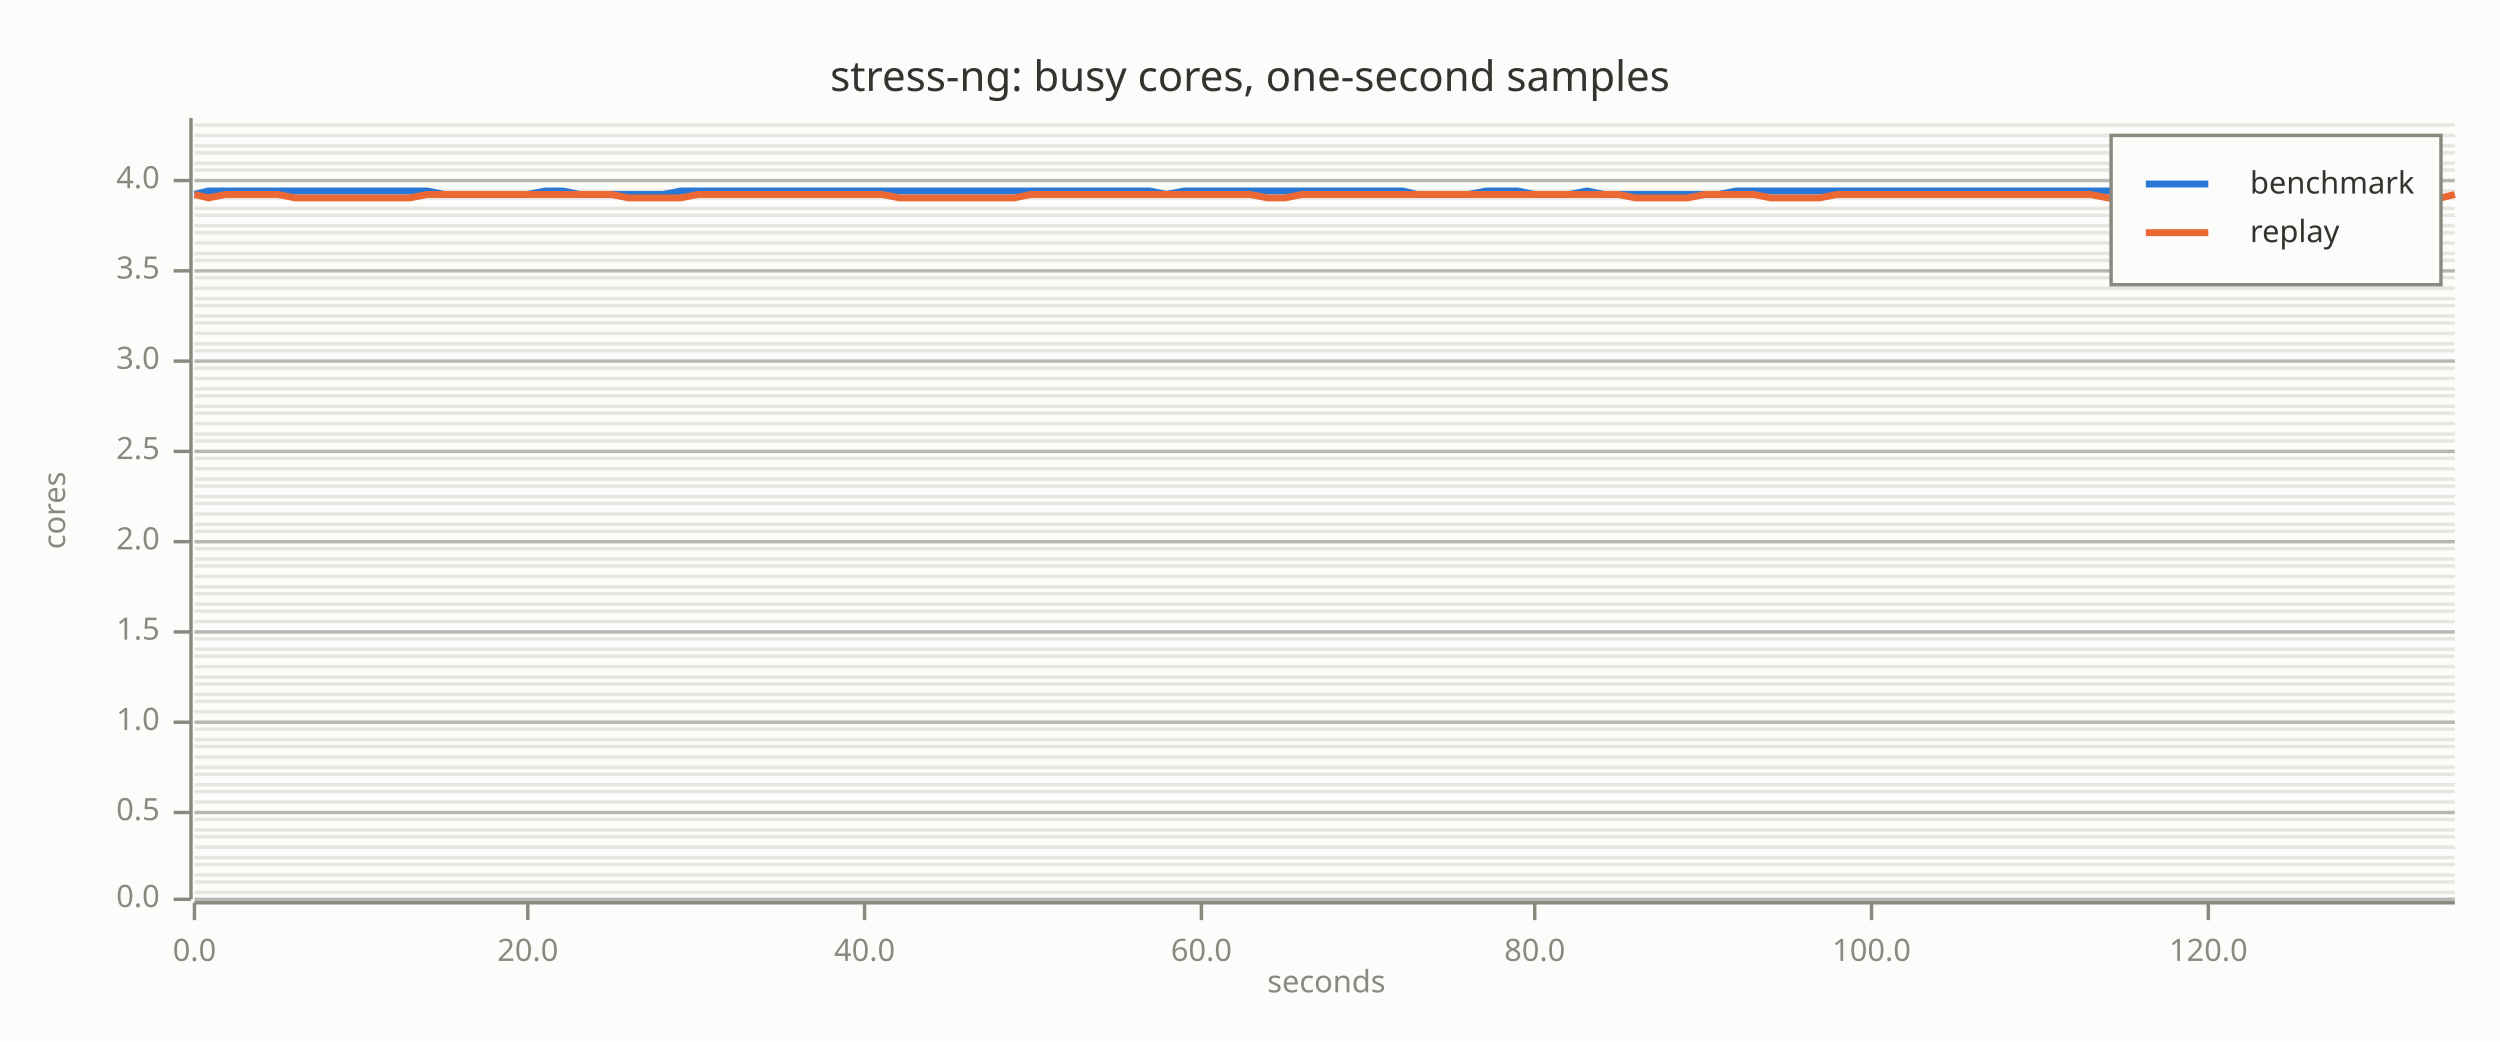
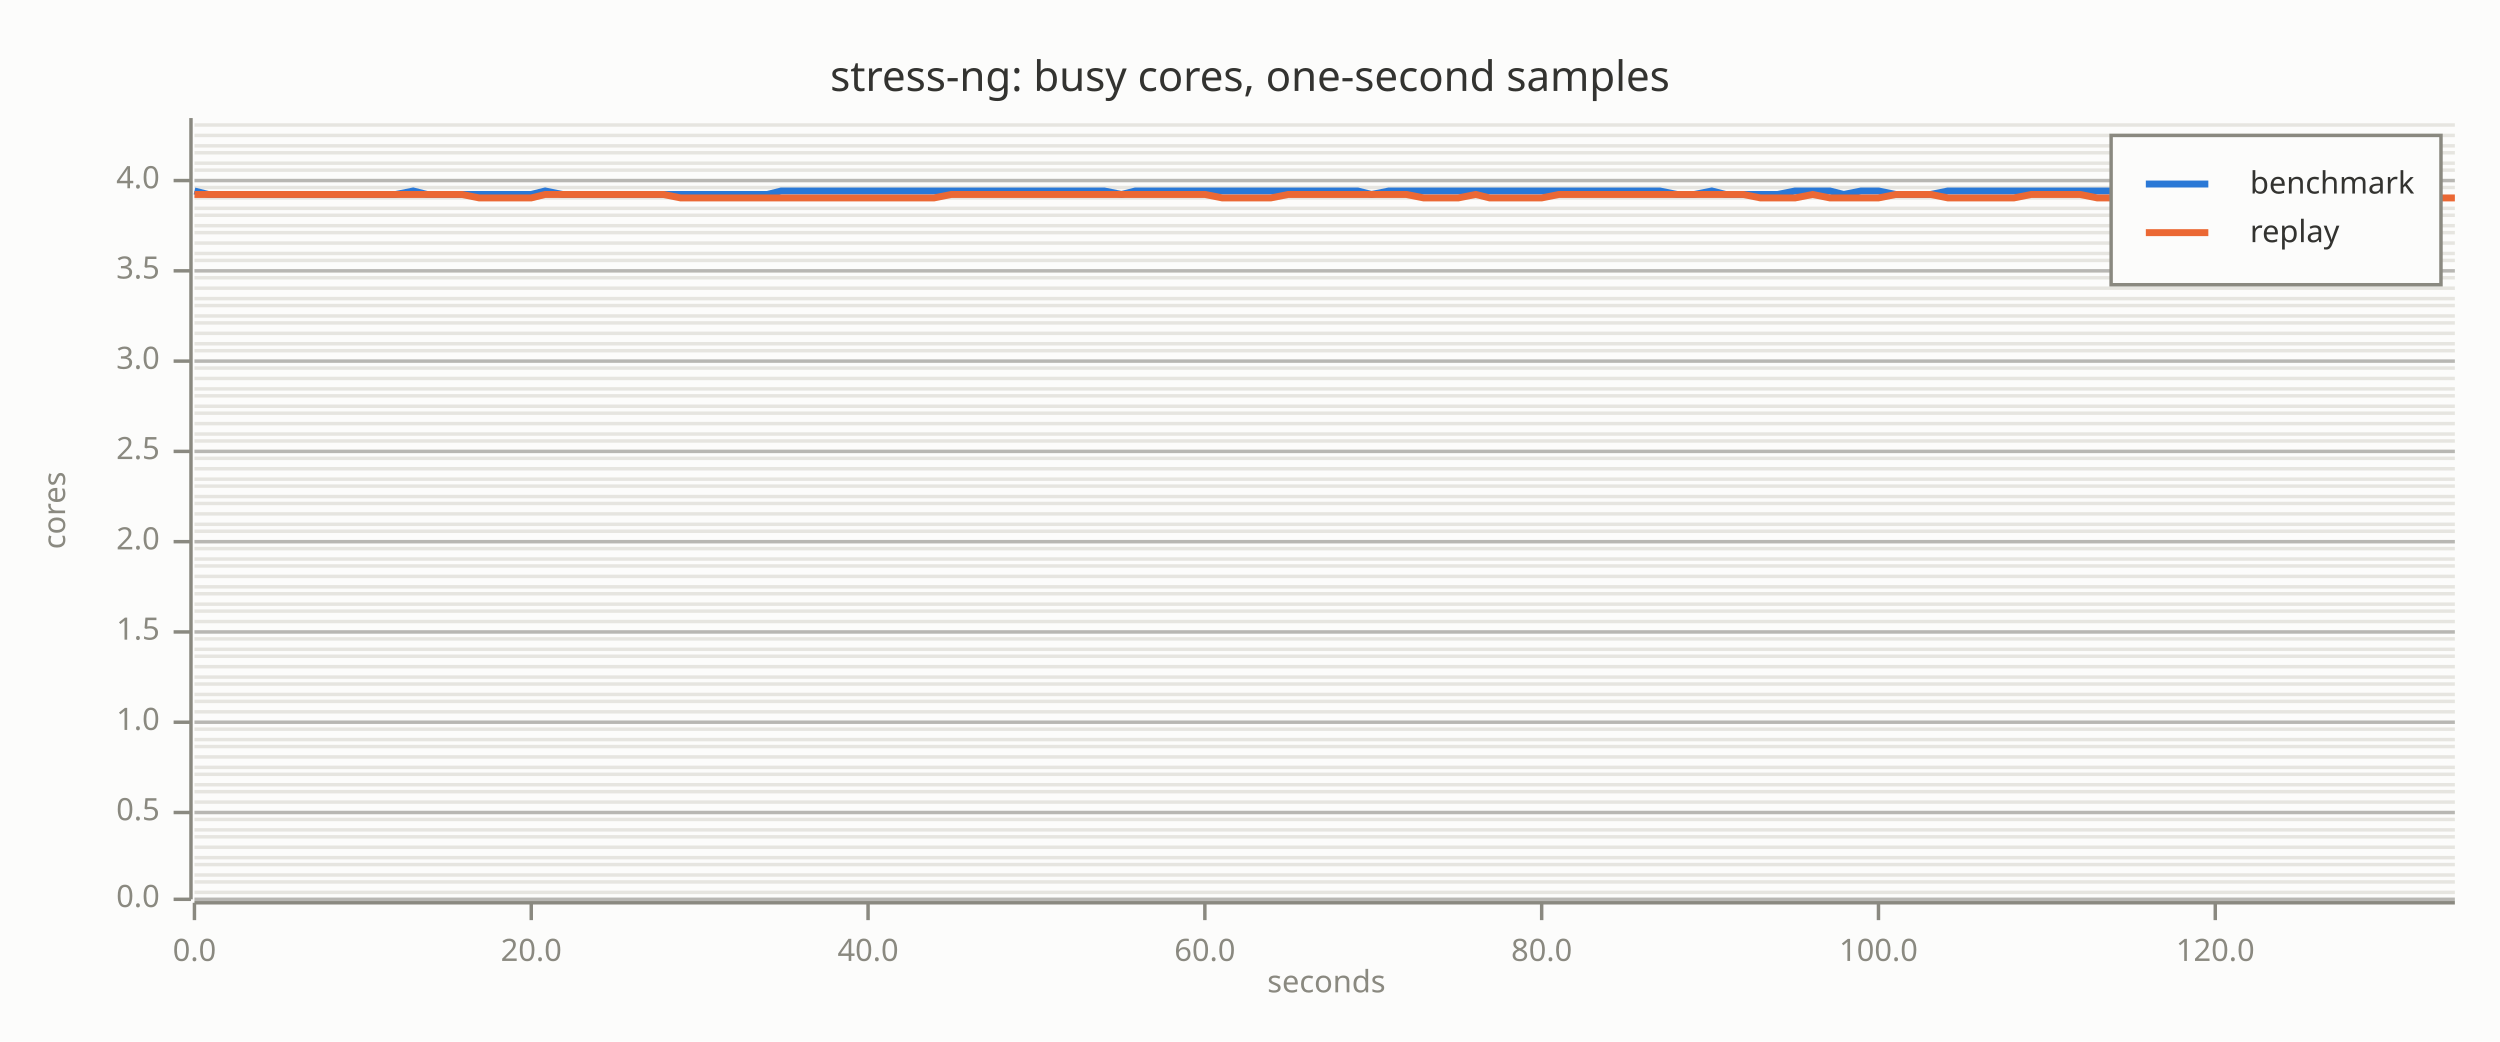
<svg xmlns="http://www.w3.org/2000/svg" width="720" height="300" viewBox="0 0 720 300">
  <rect x="0" y="0" width="720" height="300" opacity="1" fill="#FCFCFB" stroke="none" />
  <text x="360" y="17" dy="0.76em" text-anchor="middle" font-family="sans-serif" font-size="12.097" opacity="1" fill="#333330">
stress-ng: busy cores, one-second samples
</text>
  <line opacity="1" stroke="#E6E5E0" stroke-width="1" x1="56" y1="259" x2="707" y2="259" />
  <line opacity="1" stroke="#E6E5E0" stroke-width="1" x1="56" y1="257" x2="707" y2="257" />
  <line opacity="1" stroke="#E6E5E0" stroke-width="1" x1="56" y1="254" x2="707" y2="254" />
  <line opacity="1" stroke="#E6E5E0" stroke-width="1" x1="56" y1="252" x2="707" y2="252" />
  <line opacity="1" stroke="#E6E5E0" stroke-width="1" x1="56" y1="249" x2="707" y2="249" />
  <line opacity="1" stroke="#E6E5E0" stroke-width="1" x1="56" y1="247" x2="707" y2="247" />
  <line opacity="1" stroke="#E6E5E0" stroke-width="1" x1="56" y1="244" x2="707" y2="244" />
  <line opacity="1" stroke="#E6E5E0" stroke-width="1" x1="56" y1="241" x2="707" y2="241" />
  <line opacity="1" stroke="#E6E5E0" stroke-width="1" x1="56" y1="239" x2="707" y2="239" />
  <line opacity="1" stroke="#E6E5E0" stroke-width="1" x1="56" y1="236" x2="707" y2="236" />
  <line opacity="1" stroke="#E6E5E0" stroke-width="1" x1="56" y1="234" x2="707" y2="234" />
  <line opacity="1" stroke="#E6E5E0" stroke-width="1" x1="56" y1="231" x2="707" y2="231" />
  <line opacity="1" stroke="#E6E5E0" stroke-width="1" x1="56" y1="228" x2="707" y2="228" />
  <line opacity="1" stroke="#E6E5E0" stroke-width="1" x1="56" y1="226" x2="707" y2="226" />
  <line opacity="1" stroke="#E6E5E0" stroke-width="1" x1="56" y1="223" x2="707" y2="223" />
  <line opacity="1" stroke="#E6E5E0" stroke-width="1" x1="56" y1="221" x2="707" y2="221" />
  <line opacity="1" stroke="#E6E5E0" stroke-width="1" x1="56" y1="218" x2="707" y2="218" />
  <line opacity="1" stroke="#E6E5E0" stroke-width="1" x1="56" y1="215" x2="707" y2="215" />
  <line opacity="1" stroke="#E6E5E0" stroke-width="1" x1="56" y1="213" x2="707" y2="213" />
  <line opacity="1" stroke="#E6E5E0" stroke-width="1" x1="56" y1="210" x2="707" y2="210" />
  <line opacity="1" stroke="#E6E5E0" stroke-width="1" x1="56" y1="208" x2="707" y2="208" />
  <line opacity="1" stroke="#E6E5E0" stroke-width="1" x1="56" y1="205" x2="707" y2="205" />
  <line opacity="1" stroke="#E6E5E0" stroke-width="1" x1="56" y1="202" x2="707" y2="202" />
  <line opacity="1" stroke="#E6E5E0" stroke-width="1" x1="56" y1="200" x2="707" y2="200" />
  <line opacity="1" stroke="#E6E5E0" stroke-width="1" x1="56" y1="197" x2="707" y2="197" />
  <line opacity="1" stroke="#E6E5E0" stroke-width="1" x1="56" y1="195" x2="707" y2="195" />
  <line opacity="1" stroke="#E6E5E0" stroke-width="1" x1="56" y1="192" x2="707" y2="192" />
  <line opacity="1" stroke="#E6E5E0" stroke-width="1" x1="56" y1="189" x2="707" y2="189" />
  <line opacity="1" stroke="#E6E5E0" stroke-width="1" x1="56" y1="187" x2="707" y2="187" />
  <line opacity="1" stroke="#E6E5E0" stroke-width="1" x1="56" y1="184" x2="707" y2="184" />
  <line opacity="1" stroke="#E6E5E0" stroke-width="1" x1="56" y1="182" x2="707" y2="182" />
  <line opacity="1" stroke="#E6E5E0" stroke-width="1" x1="56" y1="179" x2="707" y2="179" />
  <line opacity="1" stroke="#E6E5E0" stroke-width="1" x1="56" y1="176" x2="707" y2="176" />
  <line opacity="1" stroke="#E6E5E0" stroke-width="1" x1="56" y1="174" x2="707" y2="174" />
  <line opacity="1" stroke="#E6E5E0" stroke-width="1" x1="56" y1="171" x2="707" y2="171" />
  <line opacity="1" stroke="#E6E5E0" stroke-width="1" x1="56" y1="169" x2="707" y2="169" />
  <line opacity="1" stroke="#E6E5E0" stroke-width="1" x1="56" y1="166" x2="707" y2="166" />
  <line opacity="1" stroke="#E6E5E0" stroke-width="1" x1="56" y1="163" x2="707" y2="163" />
  <line opacity="1" stroke="#E6E5E0" stroke-width="1" x1="56" y1="161" x2="707" y2="161" />
  <line opacity="1" stroke="#E6E5E0" stroke-width="1" x1="56" y1="158" x2="707" y2="158" />
  <line opacity="1" stroke="#E6E5E0" stroke-width="1" x1="56" y1="156" x2="707" y2="156" />
  <line opacity="1" stroke="#E6E5E0" stroke-width="1" x1="56" y1="153" x2="707" y2="153" />
  <line opacity="1" stroke="#E6E5E0" stroke-width="1" x1="56" y1="151" x2="707" y2="151" />
  <line opacity="1" stroke="#E6E5E0" stroke-width="1" x1="56" y1="148" x2="707" y2="148" />
  <line opacity="1" stroke="#E6E5E0" stroke-width="1" x1="56" y1="145" x2="707" y2="145" />
  <line opacity="1" stroke="#E6E5E0" stroke-width="1" x1="56" y1="143" x2="707" y2="143" />
  <line opacity="1" stroke="#E6E5E0" stroke-width="1" x1="56" y1="140" x2="707" y2="140" />
  <line opacity="1" stroke="#E6E5E0" stroke-width="1" x1="56" y1="138" x2="707" y2="138" />
  <line opacity="1" stroke="#E6E5E0" stroke-width="1" x1="56" y1="135" x2="707" y2="135" />
  <line opacity="1" stroke="#E6E5E0" stroke-width="1" x1="56" y1="132" x2="707" y2="132" />
  <line opacity="1" stroke="#E6E5E0" stroke-width="1" x1="56" y1="130" x2="707" y2="130" />
  <line opacity="1" stroke="#E6E5E0" stroke-width="1" x1="56" y1="127" x2="707" y2="127" />
  <line opacity="1" stroke="#E6E5E0" stroke-width="1" x1="56" y1="125" x2="707" y2="125" />
  <line opacity="1" stroke="#E6E5E0" stroke-width="1" x1="56" y1="122" x2="707" y2="122" />
  <line opacity="1" stroke="#E6E5E0" stroke-width="1" x1="56" y1="119" x2="707" y2="119" />
  <line opacity="1" stroke="#E6E5E0" stroke-width="1" x1="56" y1="117" x2="707" y2="117" />
  <line opacity="1" stroke="#E6E5E0" stroke-width="1" x1="56" y1="114" x2="707" y2="114" />
  <line opacity="1" stroke="#E6E5E0" stroke-width="1" x1="56" y1="112" x2="707" y2="112" />
  <line opacity="1" stroke="#E6E5E0" stroke-width="1" x1="56" y1="109" x2="707" y2="109" />
  <line opacity="1" stroke="#E6E5E0" stroke-width="1" x1="56" y1="106" x2="707" y2="106" />
  <line opacity="1" stroke="#E6E5E0" stroke-width="1" x1="56" y1="104" x2="707" y2="104" />
  <line opacity="1" stroke="#E6E5E0" stroke-width="1" x1="56" y1="101" x2="707" y2="101" />
  <line opacity="1" stroke="#E6E5E0" stroke-width="1" x1="56" y1="99" x2="707" y2="99" />
  <line opacity="1" stroke="#E6E5E0" stroke-width="1" x1="56" y1="96" x2="707" y2="96" />
  <line opacity="1" stroke="#E6E5E0" stroke-width="1" x1="56" y1="93" x2="707" y2="93" />
  <line opacity="1" stroke="#E6E5E0" stroke-width="1" x1="56" y1="91" x2="707" y2="91" />
  <line opacity="1" stroke="#E6E5E0" stroke-width="1" x1="56" y1="88" x2="707" y2="88" />
  <line opacity="1" stroke="#E6E5E0" stroke-width="1" x1="56" y1="86" x2="707" y2="86" />
  <line opacity="1" stroke="#E6E5E0" stroke-width="1" x1="56" y1="83" x2="707" y2="83" />
  <line opacity="1" stroke="#E6E5E0" stroke-width="1" x1="56" y1="80" x2="707" y2="80" />
  <line opacity="1" stroke="#E6E5E0" stroke-width="1" x1="56" y1="78" x2="707" y2="78" />
  <line opacity="1" stroke="#E6E5E0" stroke-width="1" x1="56" y1="75" x2="707" y2="75" />
  <line opacity="1" stroke="#E6E5E0" stroke-width="1" x1="56" y1="73" x2="707" y2="73" />
  <line opacity="1" stroke="#E6E5E0" stroke-width="1" x1="56" y1="70" x2="707" y2="70" />
  <line opacity="1" stroke="#E6E5E0" stroke-width="1" x1="56" y1="67" x2="707" y2="67" />
  <line opacity="1" stroke="#E6E5E0" stroke-width="1" x1="56" y1="65" x2="707" y2="65" />
  <line opacity="1" stroke="#E6E5E0" stroke-width="1" x1="56" y1="62" x2="707" y2="62" />
  <line opacity="1" stroke="#E6E5E0" stroke-width="1" x1="56" y1="60" x2="707" y2="60" />
  <line opacity="1" stroke="#E6E5E0" stroke-width="1" x1="56" y1="57" x2="707" y2="57" />
-   <line opacity="1" stroke="#E6E5E0" stroke-width="1" x1="56" y1="55" x2="707" y2="55" />
+   <line opacity="1" stroke="#E6E5E0" stroke-width="1" x1="56" y1="54" x2="707" y2="54" />
  <line opacity="1" stroke="#E6E5E0" stroke-width="1" x1="56" y1="52" x2="707" y2="52" />
  <line opacity="1" stroke="#E6E5E0" stroke-width="1" x1="56" y1="49" x2="707" y2="49" />
  <line opacity="1" stroke="#E6E5E0" stroke-width="1" x1="56" y1="47" x2="707" y2="47" />
  <line opacity="1" stroke="#E6E5E0" stroke-width="1" x1="56" y1="44" x2="707" y2="44" />
  <line opacity="1" stroke="#E6E5E0" stroke-width="1" x1="56" y1="42" x2="707" y2="42" />
  <line opacity="1" stroke="#E6E5E0" stroke-width="1" x1="56" y1="39" x2="707" y2="39" />
  <line opacity="1" stroke="#E6E5E0" stroke-width="1" x1="56" y1="36" x2="707" y2="36" />
  <text x="12" y="147" dy="0.76em" text-anchor="middle" font-family="sans-serif" font-size="8.871" opacity="1" fill="#8A8980" transform="rotate(270, 12, 147)">
cores
</text>
  <text x="382" y="288" dy="-0.5ex" text-anchor="middle" font-family="sans-serif" font-size="8.871" opacity="1" fill="#8A8980">
seconds
</text>
  <line opacity="0.2" stroke="#000000" stroke-width="1" x1="56" y1="259" x2="707" y2="259" />
  <line opacity="0.2" stroke="#000000" stroke-width="1" x1="56" y1="234" x2="707" y2="234" />
  <line opacity="0.2" stroke="#000000" stroke-width="1" x1="56" y1="208" x2="707" y2="208" />
  <line opacity="0.2" stroke="#000000" stroke-width="1" x1="56" y1="182" x2="707" y2="182" />
  <line opacity="0.2" stroke="#000000" stroke-width="1" x1="56" y1="156" x2="707" y2="156" />
  <line opacity="0.2" stroke="#000000" stroke-width="1" x1="56" y1="130" x2="707" y2="130" />
  <line opacity="0.2" stroke="#000000" stroke-width="1" x1="56" y1="104" x2="707" y2="104" />
  <line opacity="0.2" stroke="#000000" stroke-width="1" x1="56" y1="78" x2="707" y2="78" />
  <line opacity="0.2" stroke="#000000" stroke-width="1" x1="56" y1="52" x2="707" y2="52" />
  <polyline fill="none" opacity="1" stroke="#8A8980" stroke-width="1" points="55,34 55,259 " />
  <text x="46" y="259" dy="0.5ex" text-anchor="end" font-family="sans-serif" font-size="8.871" opacity="1" fill="#8A8980">
0.0
</text>
  <polyline fill="none" opacity="1" stroke="#8A8980" stroke-width="1" points="50,259 55,259 " />
  <text x="46" y="234" dy="0.5ex" text-anchor="end" font-family="sans-serif" font-size="8.871" opacity="1" fill="#8A8980">
0.5
</text>
  <polyline fill="none" opacity="1" stroke="#8A8980" stroke-width="1" points="50,234 55,234 " />
  <text x="46" y="208" dy="0.5ex" text-anchor="end" font-family="sans-serif" font-size="8.871" opacity="1" fill="#8A8980">
1.0
</text>
  <polyline fill="none" opacity="1" stroke="#8A8980" stroke-width="1" points="50,208 55,208 " />
  <text x="46" y="182" dy="0.5ex" text-anchor="end" font-family="sans-serif" font-size="8.871" opacity="1" fill="#8A8980">
1.5
</text>
  <polyline fill="none" opacity="1" stroke="#8A8980" stroke-width="1" points="50,182 55,182 " />
  <text x="46" y="156" dy="0.5ex" text-anchor="end" font-family="sans-serif" font-size="8.871" opacity="1" fill="#8A8980">
2.0
</text>
  <polyline fill="none" opacity="1" stroke="#8A8980" stroke-width="1" points="50,156 55,156 " />
  <text x="46" y="130" dy="0.5ex" text-anchor="end" font-family="sans-serif" font-size="8.871" opacity="1" fill="#8A8980">
2.5
</text>
  <polyline fill="none" opacity="1" stroke="#8A8980" stroke-width="1" points="50,130 55,130 " />
  <text x="46" y="104" dy="0.5ex" text-anchor="end" font-family="sans-serif" font-size="8.871" opacity="1" fill="#8A8980">
3.0
</text>
  <polyline fill="none" opacity="1" stroke="#8A8980" stroke-width="1" points="50,104 55,104 " />
  <text x="46" y="78" dy="0.5ex" text-anchor="end" font-family="sans-serif" font-size="8.871" opacity="1" fill="#8A8980">
3.5
</text>
  <polyline fill="none" opacity="1" stroke="#8A8980" stroke-width="1" points="50,78 55,78 " />
  <text x="46" y="52" dy="0.5ex" text-anchor="end" font-family="sans-serif" font-size="8.871" opacity="1" fill="#8A8980">
4.0
</text>
  <polyline fill="none" opacity="1" stroke="#8A8980" stroke-width="1" points="50,52 55,52 " />
  <polyline fill="none" opacity="1" stroke="#8A8980" stroke-width="1" points="56,260 707,260 " />
  <text x="56" y="270" dy="0.76em" text-anchor="middle" font-family="sans-serif" font-size="8.871" opacity="1" fill="#8A8980">
0.0
</text>
  <polyline fill="none" opacity="1" stroke="#8A8980" stroke-width="1" points="56,260 56,265 " />
-   <text x="152" y="270" dy="0.76em" text-anchor="middle" font-family="sans-serif" font-size="8.871" opacity="1" fill="#8A8980">
+   <text x="153" y="270" dy="0.76em" text-anchor="middle" font-family="sans-serif" font-size="8.871" opacity="1" fill="#8A8980">
20.0
</text>
-   <polyline fill="none" opacity="1" stroke="#8A8980" stroke-width="1" points="152,260 152,265 " />
-   <text x="249" y="270" dy="0.76em" text-anchor="middle" font-family="sans-serif" font-size="8.871" opacity="1" fill="#8A8980">
+   <polyline fill="none" opacity="1" stroke="#8A8980" stroke-width="1" points="153,260 153,265 " />
+   <text x="250" y="270" dy="0.76em" text-anchor="middle" font-family="sans-serif" font-size="8.871" opacity="1" fill="#8A8980">
40.0
</text>
-   <polyline fill="none" opacity="1" stroke="#8A8980" stroke-width="1" points="249,260 249,265 " />
-   <text x="346" y="270" dy="0.76em" text-anchor="middle" font-family="sans-serif" font-size="8.871" opacity="1" fill="#8A8980">
+   <polyline fill="none" opacity="1" stroke="#8A8980" stroke-width="1" points="250,260 250,265 " />
+   <text x="347" y="270" dy="0.76em" text-anchor="middle" font-family="sans-serif" font-size="8.871" opacity="1" fill="#8A8980">
60.0
</text>
-   <polyline fill="none" opacity="1" stroke="#8A8980" stroke-width="1" points="346,260 346,265 " />
-   <text x="442" y="270" dy="0.76em" text-anchor="middle" font-family="sans-serif" font-size="8.871" opacity="1" fill="#8A8980">
+   <polyline fill="none" opacity="1" stroke="#8A8980" stroke-width="1" points="347,260 347,265 " />
+   <text x="444" y="270" dy="0.76em" text-anchor="middle" font-family="sans-serif" font-size="8.871" opacity="1" fill="#8A8980">
80.0
</text>
-   <polyline fill="none" opacity="1" stroke="#8A8980" stroke-width="1" points="442,260 442,265 " />
-   <text x="539" y="270" dy="0.76em" text-anchor="middle" font-family="sans-serif" font-size="8.871" opacity="1" fill="#8A8980">
+   <polyline fill="none" opacity="1" stroke="#8A8980" stroke-width="1" points="444,260 444,265 " />
+   <text x="541" y="270" dy="0.76em" text-anchor="middle" font-family="sans-serif" font-size="8.871" opacity="1" fill="#8A8980">
100.0
</text>
-   <polyline fill="none" opacity="1" stroke="#8A8980" stroke-width="1" points="539,260 539,265 " />
-   <text x="636" y="270" dy="0.76em" text-anchor="middle" font-family="sans-serif" font-size="8.871" opacity="1" fill="#8A8980">
+   <polyline fill="none" opacity="1" stroke="#8A8980" stroke-width="1" points="541,260 541,265 " />
+   <text x="638" y="270" dy="0.76em" text-anchor="middle" font-family="sans-serif" font-size="8.871" opacity="1" fill="#8A8980">
120.0
</text>
-   <polyline fill="none" opacity="1" stroke="#8A8980" stroke-width="1" points="636,260 636,265 " />
-   <polyline fill="none" opacity="1" stroke="#2A78D6" stroke-width="2" points="56,56 60,55 65,55 70,55 75,55 80,55 85,55 89,55 94,55 99,55 104,55 109,55 114,55 118,55 123,55 128,56 133,56 138,56 143,56 147,56 152,56 157,55 162,55 167,56 172,56 176,56 181,56 186,56 191,56 196,55 201,55 205,55 210,55 215,55 220,55 225,55 230,55 234,55 239,55 244,55 249,55 254,55 259,55 263,55 268,55 273,55 278,55 283,55 288,55 292,55 297,55 302,55 307,55 312,55 317,55 321,55 326,55 331,55 336,56 341,55 346,55 350,55 355,55 360,55 365,55 370,55 375,55 379,55 384,55 389,55 394,55 399,55 404,55 408,56 413,56 418,56 423,56 428,55 433,55 437,55 442,56 447,56 452,56 457,55 462,56 466,56 471,56 476,56 481,56 486,56 491,56 495,56 500,55 505,55 510,55 515,55 520,55 524,55 529,55 534,55 539,55 544,55 549,55 553,55 558,55 563,55 568,55 573,55 578,55 583,55 587,55 592,55 597,55 602,55 607,55 612,55 616,55 621,56 626,55 631,55 " />
-   <polyline fill="none" opacity="1" stroke="#EB6834" stroke-width="2" points="56,56 60,57 65,56 70,56 75,56 80,56 85,57 89,57 94,57 99,57 104,57 109,57 114,57 118,57 123,56 128,56 133,56 138,56 143,56 147,56 152,56 157,56 162,56 167,56 172,56 176,56 181,57 186,57 191,57 196,57 201,56 205,56 210,56 215,56 220,56 225,56 230,56 234,56 239,56 244,56 249,56 254,56 259,57 263,57 268,57 273,57 278,57 283,57 288,57 292,57 297,56 302,56 307,56 312,56 317,56 321,56 326,56 331,56 336,56 341,56 346,56 350,56 355,56 360,56 365,57 370,57 375,56 379,56 384,56 389,56 394,56 399,56 404,56 408,56 413,56 418,56 423,56 428,56 433,56 437,56 442,56 447,56 452,56 457,56 462,56 466,56 471,57 476,57 481,57 486,57 491,56 495,56 500,56 505,56 510,57 515,57 520,57 524,57 529,56 534,56 539,56 544,56 549,56 553,56 558,56 563,56 568,56 573,56 578,56 583,56 587,56 592,56 597,56 602,56 607,57 612,57 616,57 621,57 626,56 631,56 636,56 641,56 645,56 650,56 655,56 660,56 665,57 670,57 674,57 679,57 684,56 689,56 694,56 699,56 703,57 707,56 " />
+   <polyline fill="none" opacity="1" stroke="#8A8980" stroke-width="1" points="638,260 638,265 " />
+   <polyline fill="none" opacity="1" stroke="#2A78D6" stroke-width="2" points="56,55 60,56 65,56 70,56 75,56 80,56 85,56 89,56 94,56 99,56 104,56 109,56 114,56 119,55 123,56 128,56 133,56 138,56 143,56 148,56 153,56 157,55 162,56 167,56 172,56 177,56 182,56 187,56 191,56 196,56 201,56 206,56 211,56 216,56 221,56 225,55 230,55 235,55 240,55 245,55 250,55 255,55 259,55 264,55 269,55 274,55 279,55 284,55 289,55 293,55 298,55 303,55 308,55 313,55 318,55 323,56 327,55 332,55 337,55 342,55 347,55 352,55 357,55 361,55 366,55 371,55 376,55 381,55 386,55 391,55 395,56 400,55 405,55 410,55 415,55 420,55 425,55 429,55 434,55 439,55 444,55 449,55 454,55 459,55 463,55 468,55 473,55 478,55 483,56 488,56 493,55 497,56 502,56 507,56 512,56 517,55 522,55 527,55 531,56 536,55 541,55 546,56 551,56 556,56 561,55 565,55 570,55 575,55 580,55 585,55 590,55 595,55 599,55 604,55 609,55 614,55 619,55 624,56 629,56 633,56 " />
+   <polyline fill="none" opacity="1" stroke="#EB6834" stroke-width="2" points="56,56 60,56 65,56 70,56 75,56 80,56 85,56 89,56 94,56 99,56 104,56 109,56 114,56 119,56 123,56 128,56 133,56 138,57 143,57 148,57 153,57 157,56 162,56 167,56 172,56 177,56 182,56 187,56 191,56 196,57 201,57 206,57 211,57 216,57 221,57 225,57 230,57 235,57 240,57 245,57 250,57 255,57 259,57 264,57 269,57 274,56 279,56 284,56 289,56 293,56 298,56 303,56 308,56 313,56 318,56 323,56 327,56 332,56 337,56 342,56 347,56 352,57 357,57 361,57 366,57 371,56 376,56 381,56 386,56 391,56 395,56 400,56 405,56 410,57 415,57 420,57 425,56 429,57 434,57 439,57 444,57 449,56 454,56 459,56 463,56 468,56 473,56 478,56 483,56 488,56 493,56 497,56 502,56 507,57 512,57 517,57 522,56 527,57 531,57 536,57 541,57 546,56 551,56 556,56 561,57 565,57 570,57 575,57 580,57 585,56 590,56 595,56 599,56 604,57 609,57 614,57 619,57 624,57 629,57 633,57 638,57 643,56 648,56 653,56 658,56 663,56 667,56 672,56 677,56 682,56 687,56 692,56 697,56 701,57 706,57 707,57 " />
  <rect x="608" y="39" width="95" height="43" opacity="1" fill="#FCFCFB" stroke="none" />
  <rect x="608" y="39" width="95" height="43" opacity="1" fill="none" stroke="#8A8980" />
  <text x="648" y="49" dy="0.76em" text-anchor="start" font-family="sans-serif" font-size="8.871" opacity="1" fill="#333330">
benchmark
</text>
  <text x="648" y="63" dy="0.76em" text-anchor="start" font-family="sans-serif" font-size="8.871" opacity="1" fill="#333330">
replay
</text>
  <polyline fill="none" opacity="1" stroke="#2A78D6" stroke-width="2" points="618,53 636,53 " />
  <polyline fill="none" opacity="1" stroke="#EB6834" stroke-width="2" points="618,67 636,67 " />
</svg>
